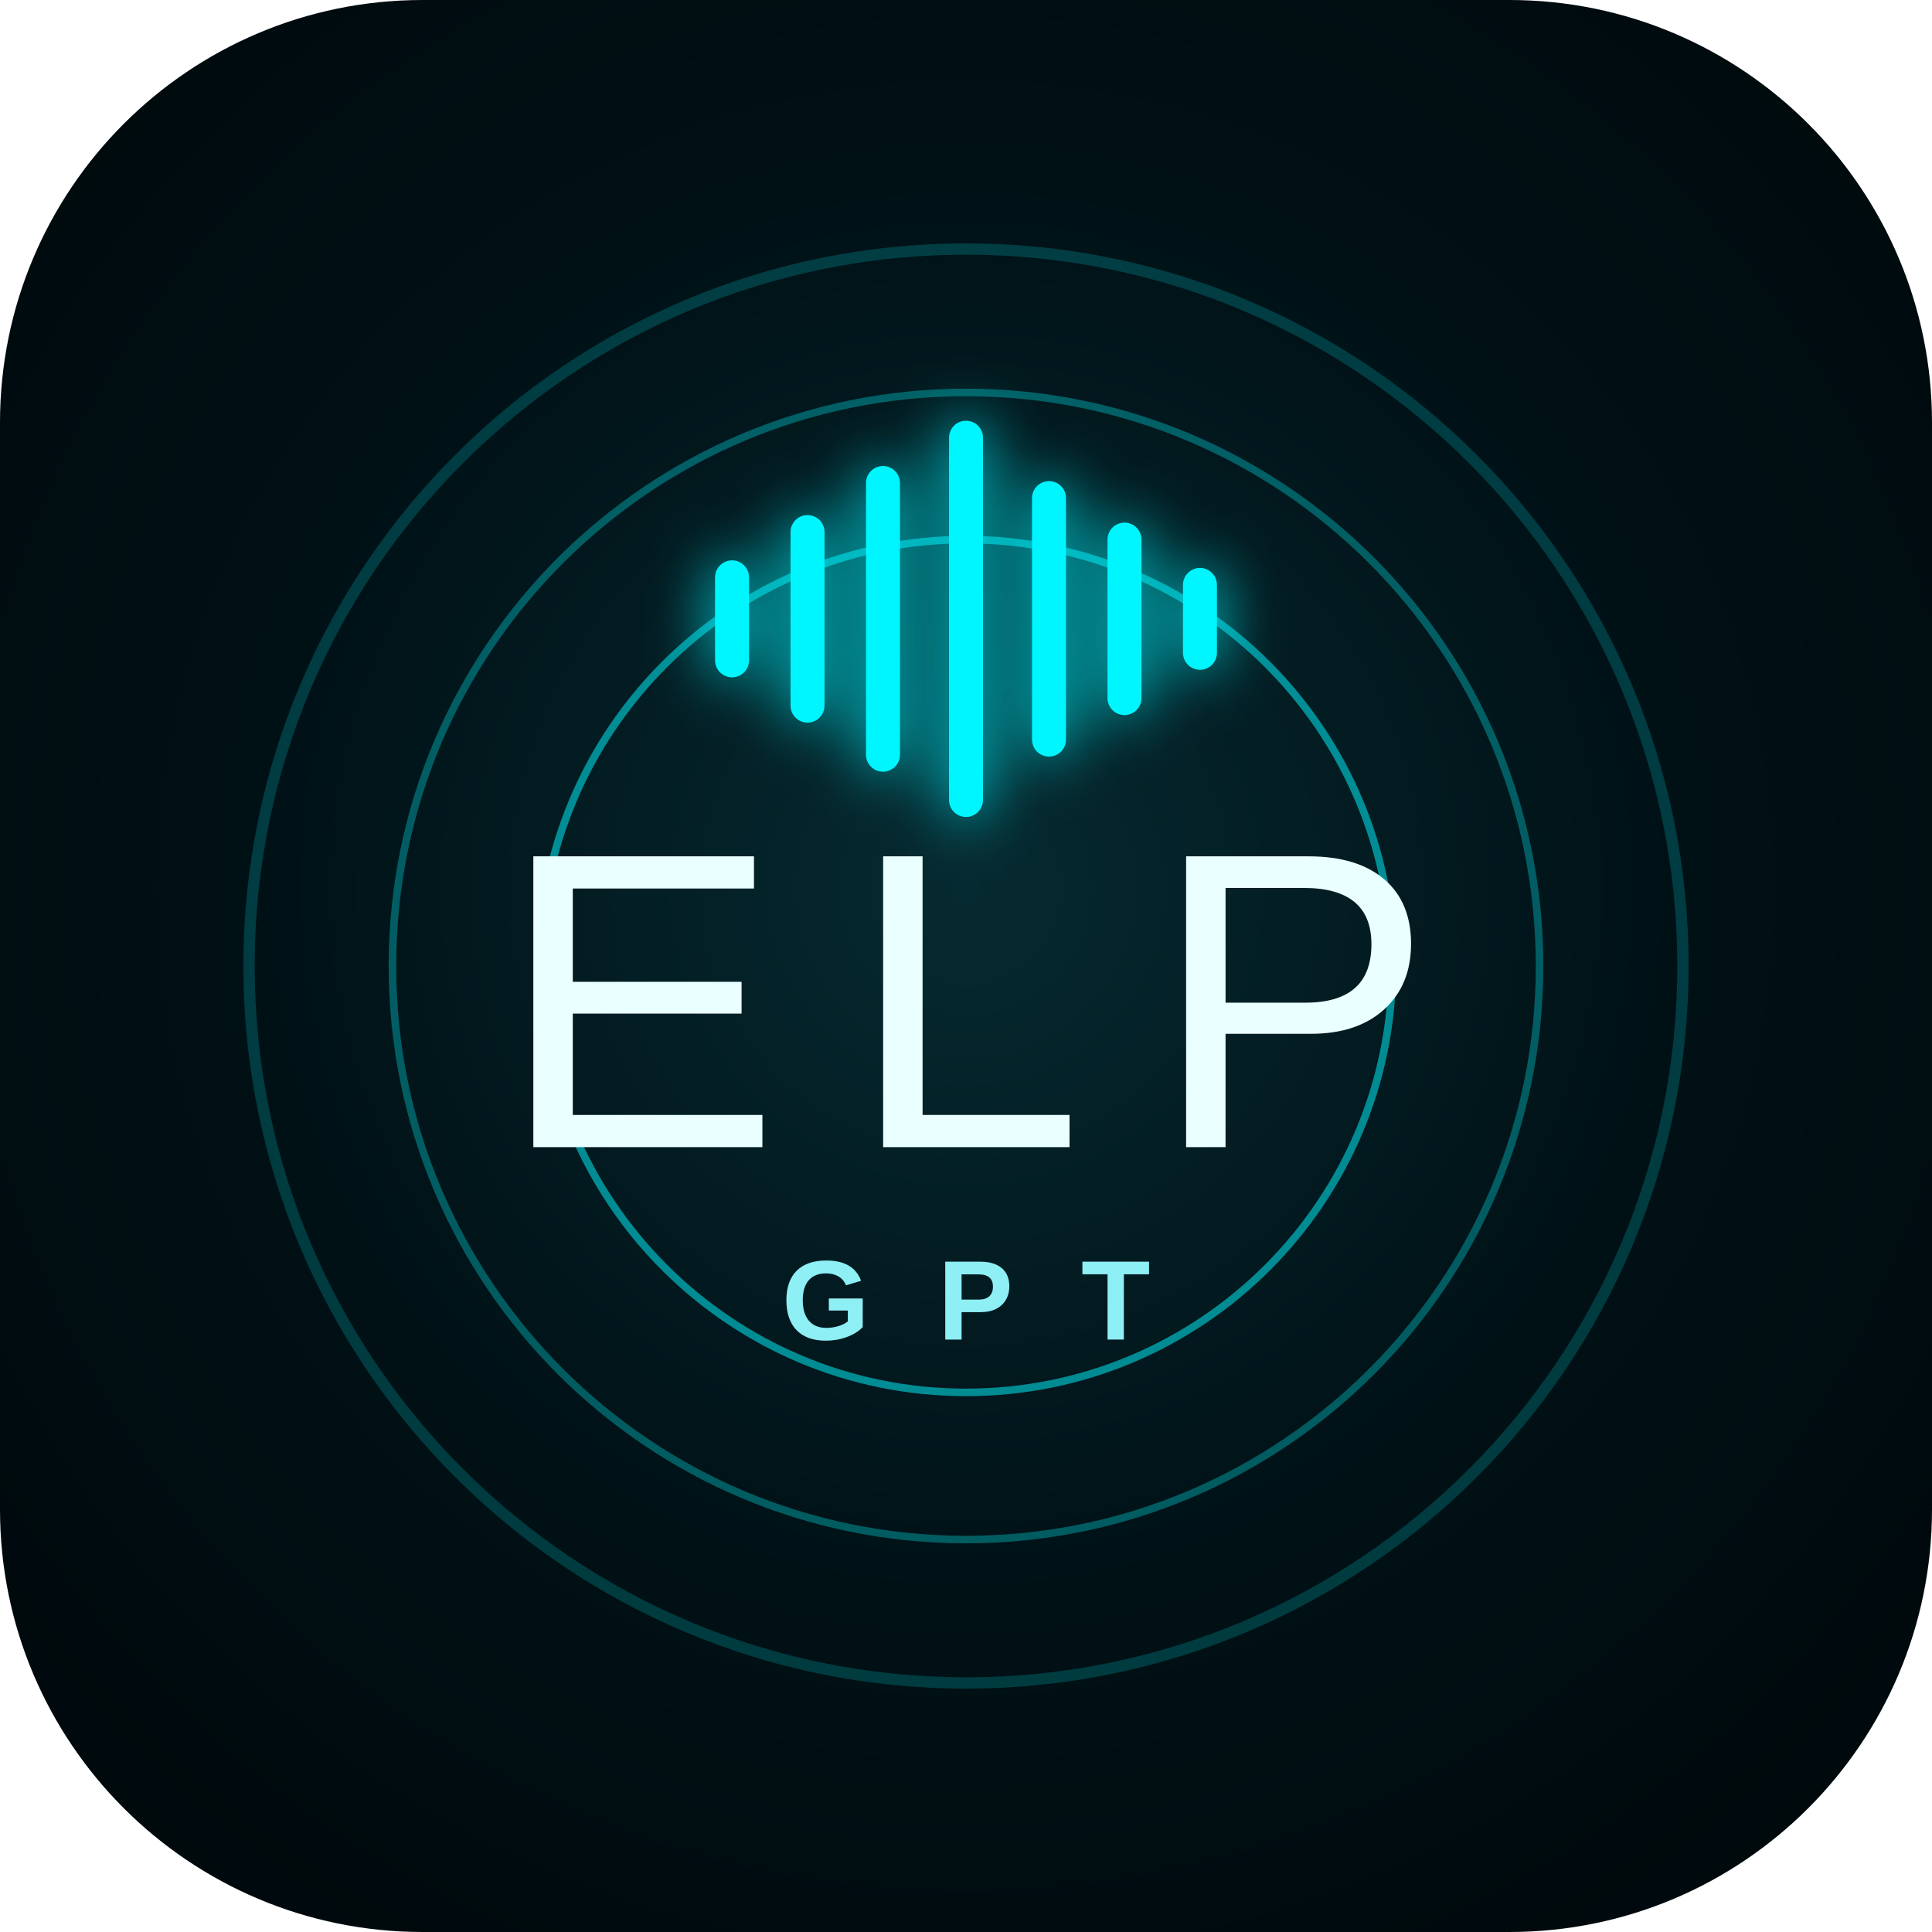
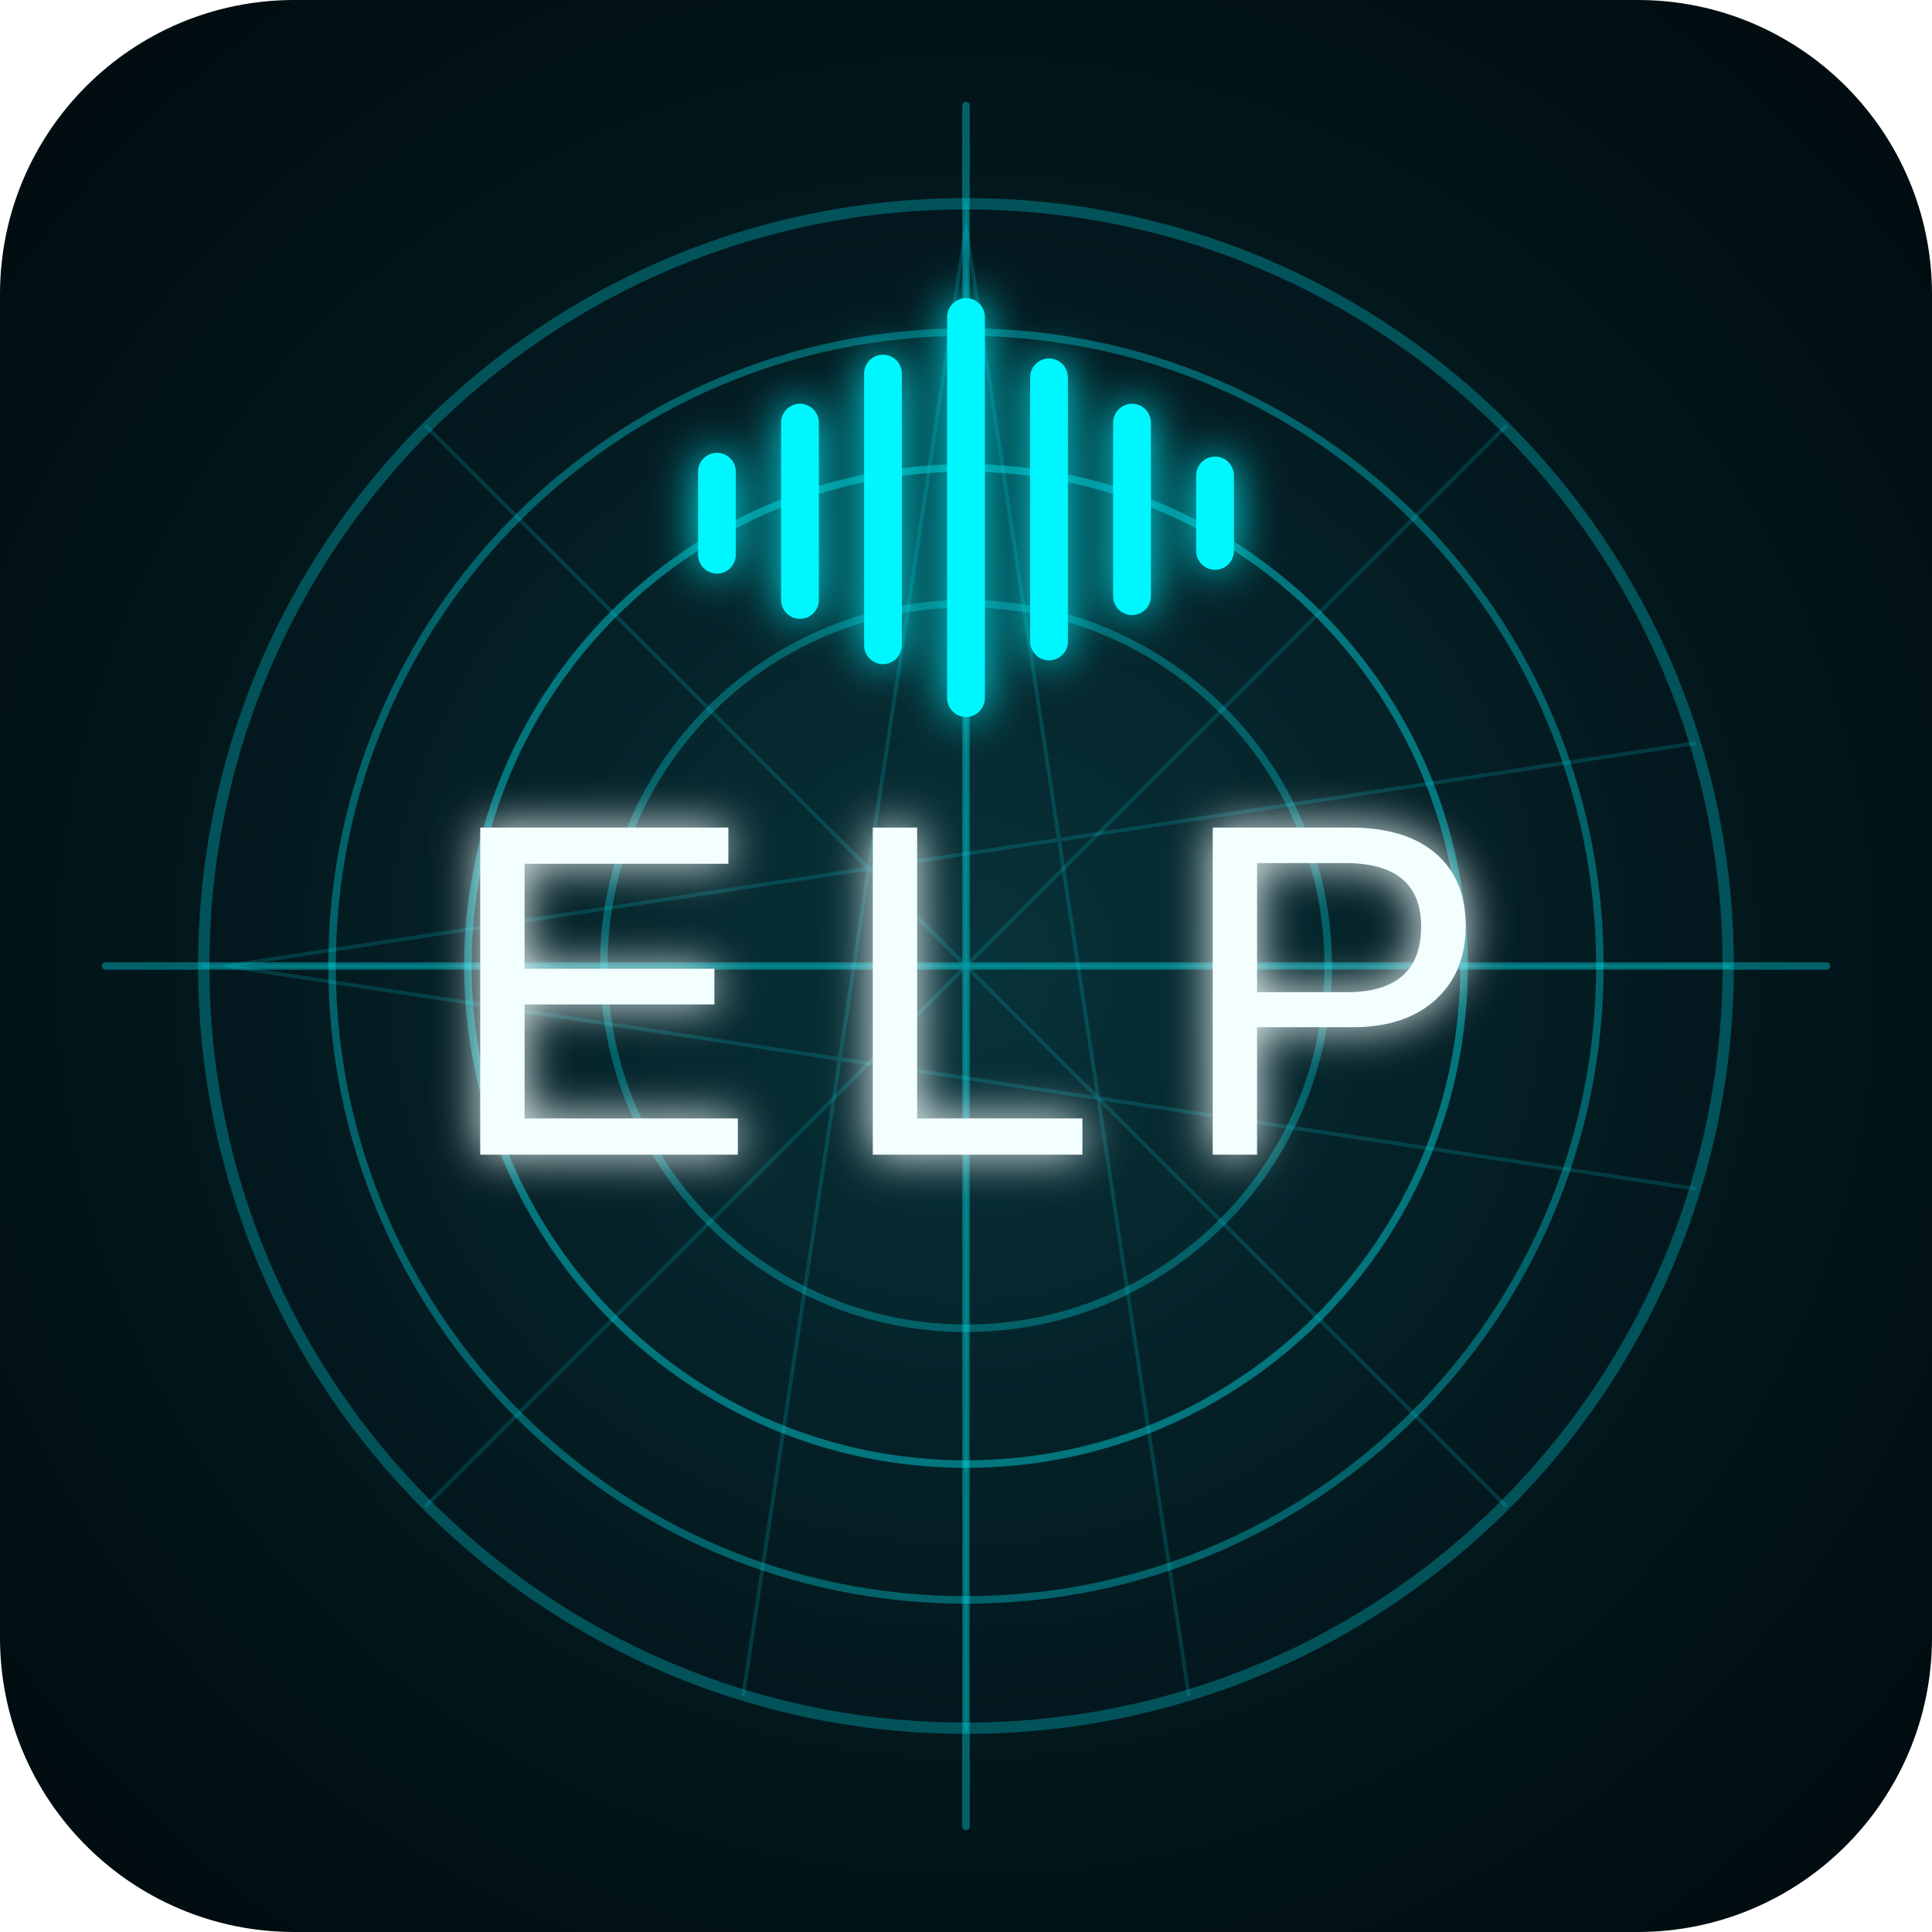
<svg xmlns="http://www.w3.org/2000/svg" viewBox="0 0 512 512" role="img" aria-label="ELP GPT">
  <defs>
-     <radialGradient id="bg" cx="50%" cy="46%" r="70%">
-       <stop offset="0" stop-color="#062a31" />
-       <stop offset="0.52" stop-color="#001116" />
-       <stop offset="1" stop-color="#00070a" />
+     <radialGradient id="bg" cx="50%" cy="50%" r="72%">
+       <stop offset="0" stop-color="#08333a" />
+       <stop offset="0.48" stop-color="#031a20" />
+       <stop offset="1" stop-color="#00090b" />
    </radialGradient>
-     <filter id="glow" x="-50%" y="-50%" width="200%" height="200%">
-       <feGaussianBlur stdDeviation="8" result="b" />
+     <filter id="glow" x="-60%" y="-60%" width="220%" height="220%">
+       <feGaussianBlur stdDeviation="6" result="blur" />
      <feMerge>
-         <feMergeNode in="b" />
+         <feMergeNode in="blur" />
        <feMergeNode in="SourceGraphic" />
      </feMerge>
    </filter>
  </defs>
-   <rect width="512" height="512" rx="112" fill="url(#bg)" />
-   <circle cx="256" cy="256" r="190" fill="none" stroke="#00e8ef" stroke-opacity=".2" stroke-width="3" />
-   <circle cx="256" cy="256" r="152" fill="none" stroke="#00e8ef" stroke-opacity=".34" stroke-width="2" />
-   <circle cx="256" cy="256" r="113" fill="none" stroke="#00f6ff" stroke-opacity=".52" stroke-width="2" />
-   <g stroke="#00f6ff" stroke-width="9" stroke-linecap="round" filter="url(#glow)">
-     <path d="M194 153v22" />
-     <path d="M214 141v46" />
-     <path d="M234 128v72" />
-     <path d="M256 116v96" />
-     <path d="M278 132v64" />
-     <path d="M298 143v42" />
-     <path d="M318 155v18" />
+   <rect width="512" height="512" rx="78" fill="url(#bg)" />
+   <g fill="none" stroke="#00eaf4" stroke-linecap="round">
+     <circle cx="256" cy="256" r="202" stroke-opacity=".28" stroke-width="3" />
+     <circle cx="256" cy="256" r="168" stroke-opacity=".34" stroke-width="2" />
+     <circle cx="256" cy="256" r="132" stroke-opacity=".42" stroke-width="2" />
+     <circle cx="256" cy="256" r="96" stroke-opacity=".30" stroke-width="2" />
+     <path d="M28 256h456M256 28v456" stroke-opacity=".36" stroke-width="2" />
+     <g stroke-opacity=".16" stroke-width="1">
+       <path d="M256 54v404M54 256h404" />
+       <path d="M113 113l286 286M399 113L113 399" />
+       <path d="M256 60L315 449M256 60L197 449M60 256L449 315M60 256L449 197" />
+     </g>
  </g>
-   <text x="256" y="304" text-anchor="middle" font-family="Arial,Helvetica,sans-serif" font-size="112" font-weight="300" letter-spacing="18" fill="#eaffff">ELP</text>
-   <text x="256" y="355" text-anchor="middle" font-family="Arial,Helvetica,sans-serif" font-size="30" font-weight="600" letter-spacing="18" fill="#8eeff5">GPT</text>
+   <g stroke="#00f6ff" stroke-width="10" stroke-linecap="round" filter="url(#glow)">
+     <path d="M190 125v22" />
+     <path d="M212 112v47" />
+     <path d="M234 99v72" />
+     <path d="M256 84v101" />
+     <path d="M278 100v70" />
+     <path d="M300 112v46" />
+     <path d="M322 126v20" />
+   </g>
+   <text x="256" y="306" text-anchor="middle" font-family="Arial,Helvetica,sans-serif" font-size="126" font-weight="300" letter-spacing="20" fill="#f3ffff" filter="url(#glow)">ELP</text>
</svg>
